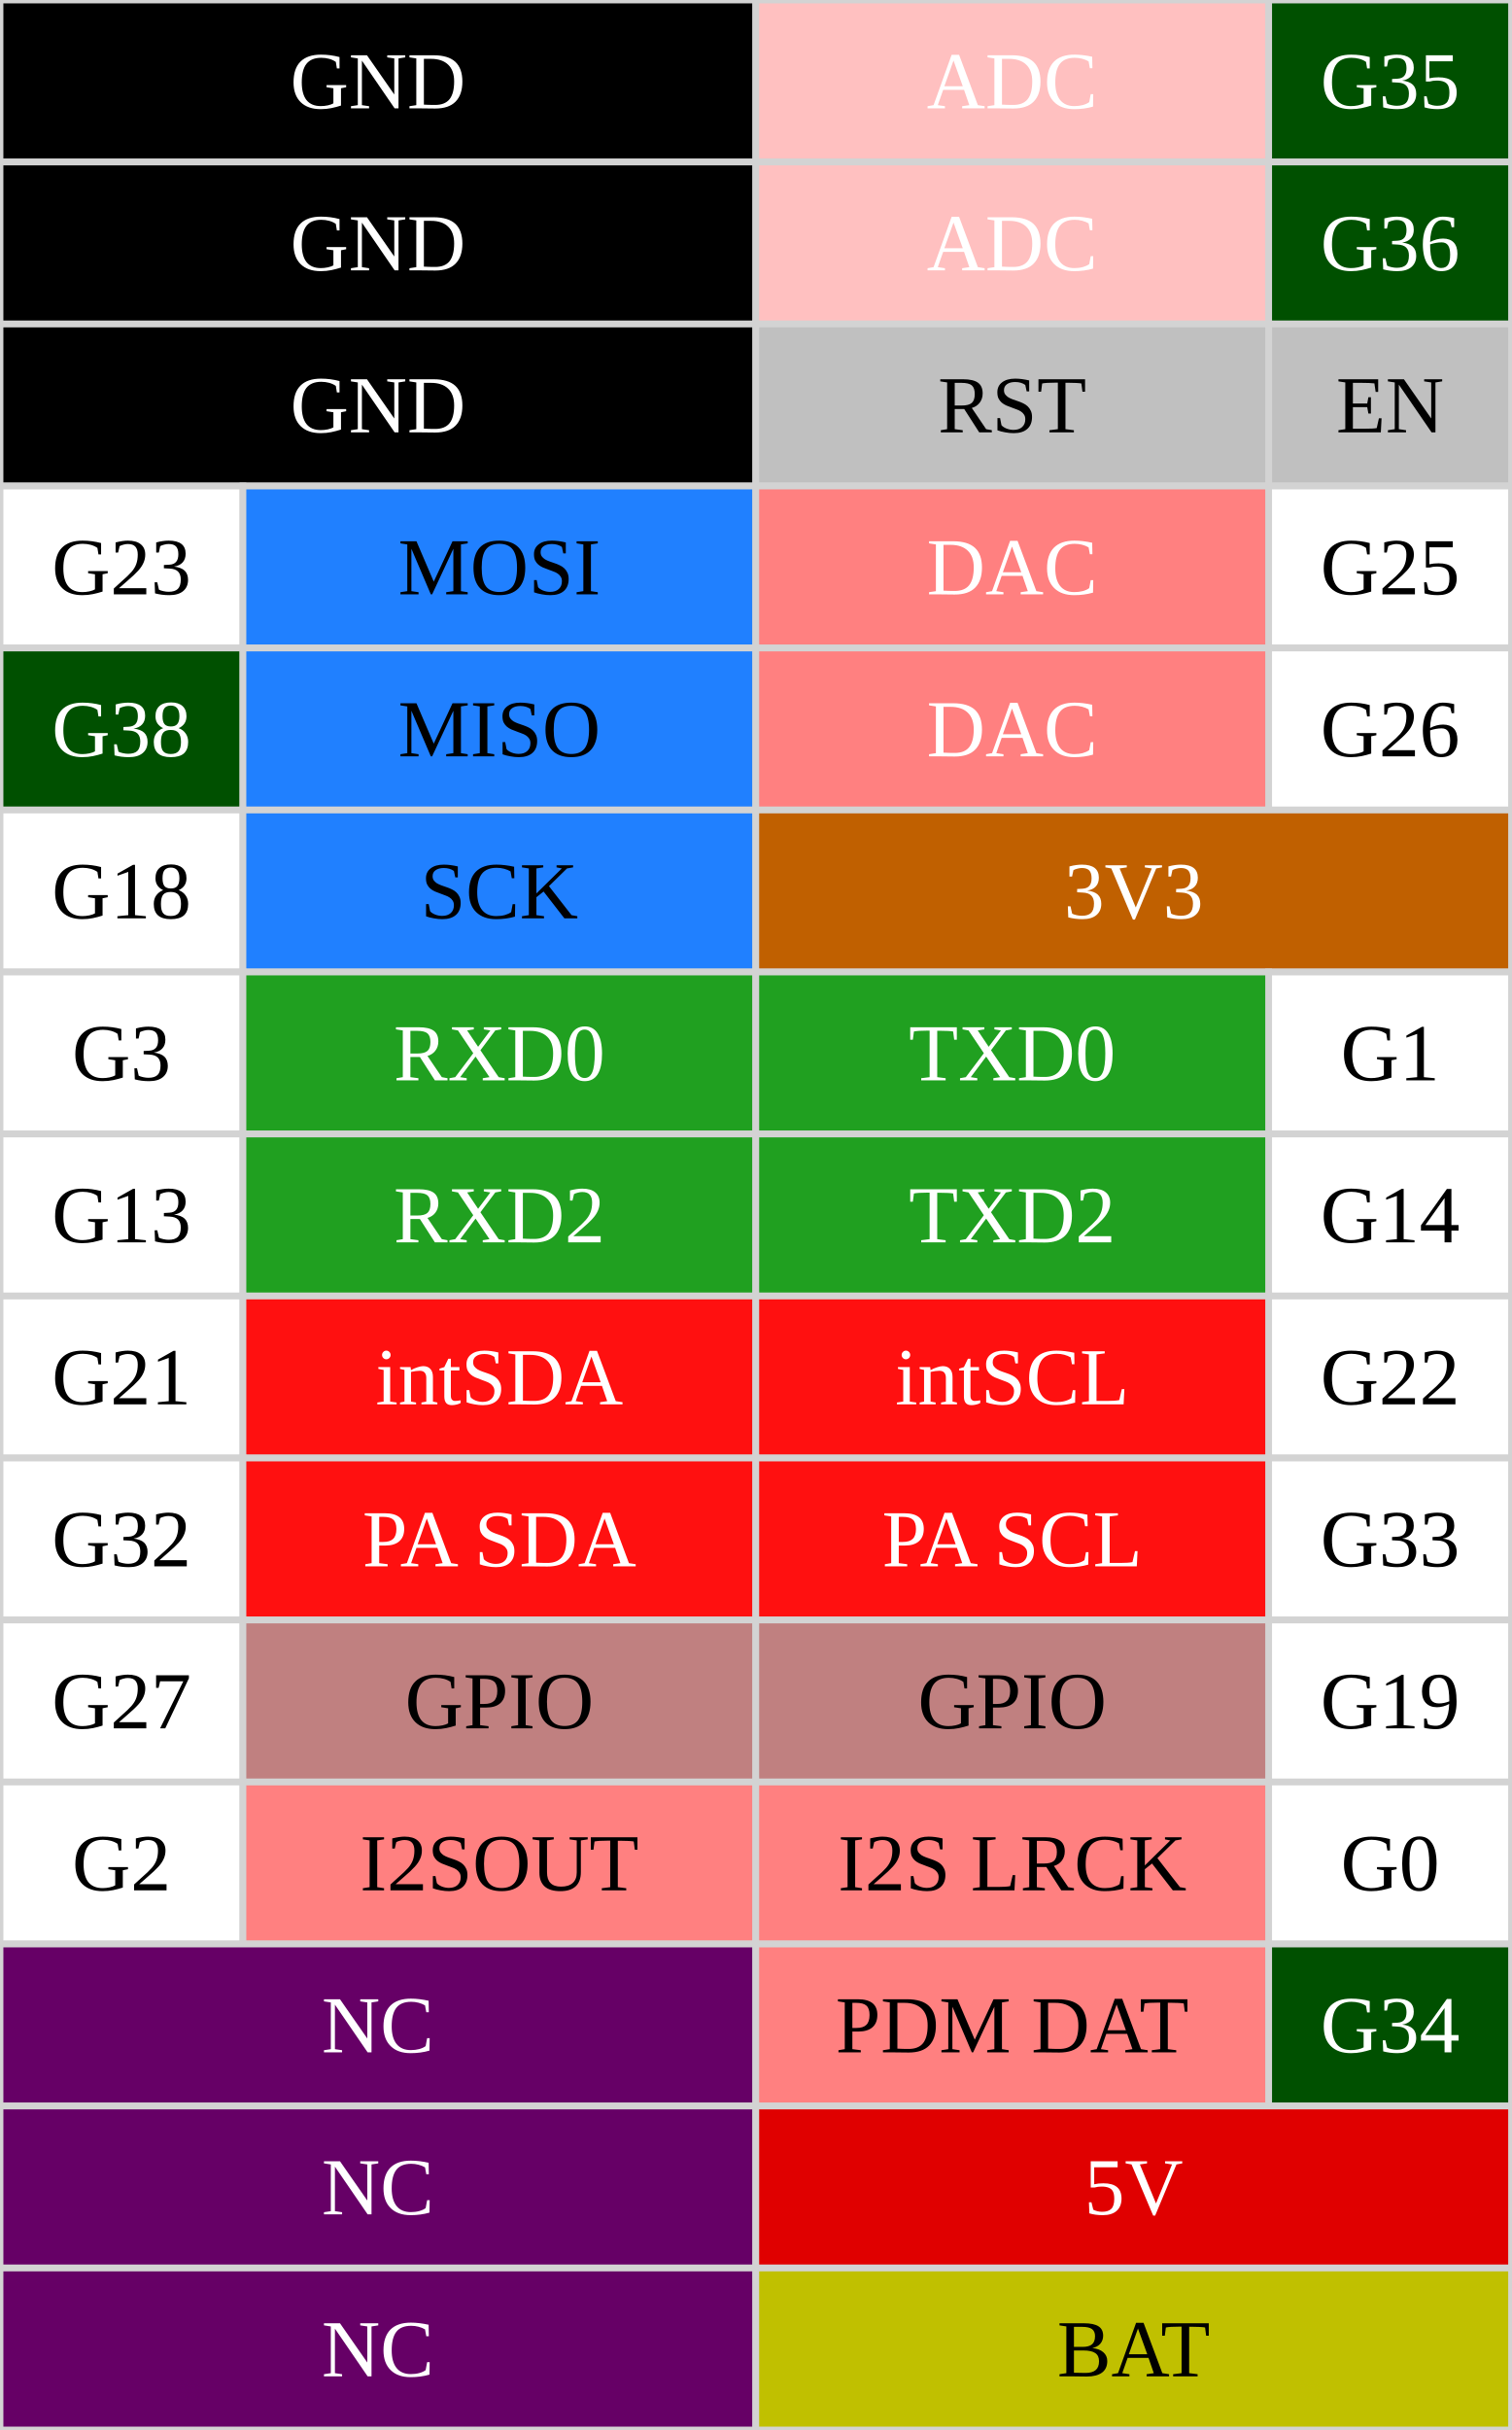
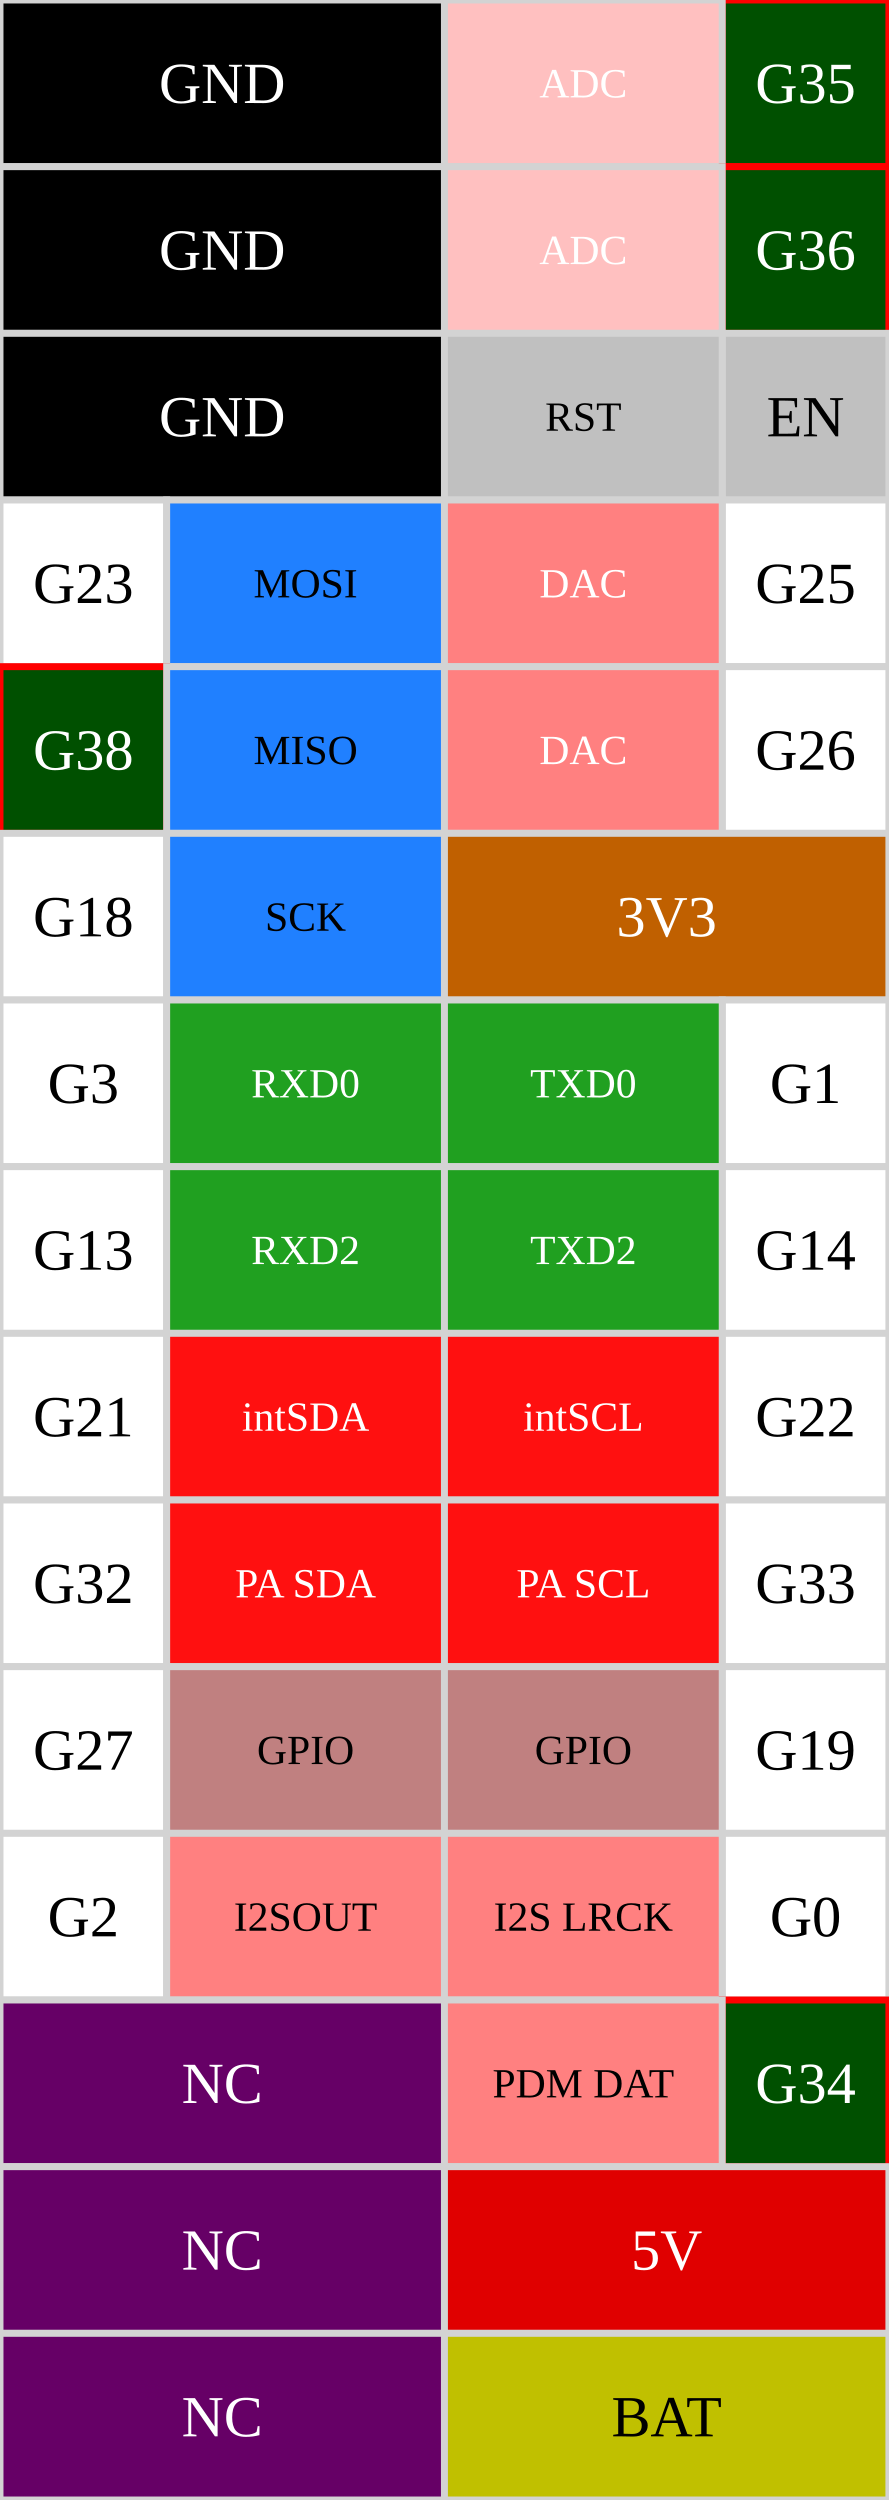
- <svg xmlns="http://www.w3.org/2000/svg" baseProfile="full" height="360" version="1.1" width="224">
+ <svg xmlns="http://www.w3.org/2000/svg" baseProfile="full" height="360" version="1.1" width="128">
  <defs />
-   <rect fill="black" height="24" stroke="lightgray" width="112" x="0" y="0" />
-   <text fill="white" style="text-anchor:middle; dominant-baseline:central" x="56.0" y="12.0">GND</text>
-   <rect fill="#005000" height="24" stroke="lightgray" width="36" x="188" y="0" />
-   <text fill="#FFFFFF" style="text-anchor:middle; dominant-baseline:central" x="206.0" y="12.0">G35</text>
-   <rect fill="#ffc0c0" height="24" stroke="lightgray" width="76" x="112" y="0" />
-   <text fill="#ffffff" style="text-anchor:middle; dominant-baseline:central" x="150.0" y="12.0">ADC</text>
-   <rect fill="black" height="24" stroke="lightgray" width="112" x="0" y="24" />
-   <text fill="white" style="text-anchor:middle; dominant-baseline:central" x="56.0" y="36.0">GND</text>
-   <rect fill="#005000" height="24" stroke="lightgray" width="36" x="188" y="24" />
-   <text fill="#FFFFFF" style="text-anchor:middle; dominant-baseline:central" x="206.0" y="36.0">G36</text>
-   <rect fill="#ffc0c0" height="24" stroke="lightgray" width="76" x="112" y="24" />
-   <text fill="#ffffff" style="text-anchor:middle; dominant-baseline:central" x="150.0" y="36.0">ADC</text>
-   <rect fill="black" height="24" stroke="lightgray" width="112" x="0" y="48" />
-   <text fill="white" style="text-anchor:middle; dominant-baseline:central" x="56.0" y="60.0">GND</text>
-   <rect fill="#c0c0c0" height="24" stroke="lightgray" width="36" x="188" y="48" />
-   <text fill="#000000" style="text-anchor:middle; dominant-baseline:central" x="206.0" y="60.0">EN</text>
-   <rect fill="#c0c0c0" height="24" stroke="lightgray" width="76" x="112" y="48" />
-   <text fill="#000000" style="text-anchor:middle; dominant-baseline:central" x="150.0" y="60.0">RST</text>
-   <rect fill="#ffffff" height="24" stroke="lightgray" width="36" x="0" y="72" />
-   <text fill="#000000" style="text-anchor:middle; dominant-baseline:central" x="18.0" y="84.0">G23</text>
-   <rect fill="#2080ff" height="24" stroke="lightgray" width="76" x="36" y="72" />
-   <text fill="#000000" style="text-anchor:middle; dominant-baseline:central" x="74.0" y="84.0">MOSI</text>
-   <rect fill="#ffffff" height="24" stroke="lightgray" width="36" x="188" y="72" />
-   <text fill="#000000" style="text-anchor:middle; dominant-baseline:central" x="206.0" y="84.0">G25</text>
-   <rect fill="#ff8080" height="24" stroke="lightgray" width="76" x="112" y="72" />
-   <text fill="#ffffff" style="text-anchor:middle; dominant-baseline:central" x="150.0" y="84.0">DAC</text>
-   <rect fill="#005000" height="24" stroke="lightgray" width="36" x="0" y="96" />
-   <text fill="#FFFFFF" style="text-anchor:middle; dominant-baseline:central" x="18.0" y="108.0">G38</text>
-   <rect fill="#2080ff" height="24" stroke="lightgray" width="76" x="36" y="96" />
-   <text fill="#000000" style="text-anchor:middle; dominant-baseline:central" x="74.0" y="108.0">MISO</text>
-   <rect fill="#ffffff" height="24" stroke="lightgray" width="36" x="188" y="96" />
-   <text fill="#000000" style="text-anchor:middle; dominant-baseline:central" x="206.0" y="108.0">G26</text>
-   <rect fill="#ff8080" height="24" stroke="lightgray" width="76" x="112" y="96" />
-   <text fill="#ffffff" style="text-anchor:middle; dominant-baseline:central" x="150.0" y="108.0">DAC</text>
-   <rect fill="#ffffff" height="24" stroke="lightgray" width="36" x="0" y="120" />
-   <text fill="#000000" style="text-anchor:middle; dominant-baseline:central" x="18.0" y="132.0">G18</text>
-   <rect fill="#2080ff" height="24" stroke="lightgray" width="76" x="36" y="120" />
-   <text fill="#000000" style="text-anchor:middle; dominant-baseline:central" x="74.0" y="132.0">SCK</text>
-   <rect fill="#c06000" height="24" stroke="lightgray" width="112" x="112" y="120" />
-   <text fill="#ffffff" style="text-anchor:middle; dominant-baseline:central" x="168.0" y="132.0">3V3</text>
-   <rect fill="#ffffff" height="24" stroke="lightgray" width="36" x="0" y="144" />
-   <text fill="#000000" style="text-anchor:middle; dominant-baseline:central" x="18.0" y="156.0">G3</text>
-   <rect fill="#20a020" height="24" stroke="lightgray" width="76" x="36" y="144" />
-   <text fill="#ffffff" style="text-anchor:middle; dominant-baseline:central" x="74.0" y="156.0">RXD0</text>
-   <rect fill="#ffffff" height="24" stroke="lightgray" width="36" x="188" y="144" />
-   <text fill="#000000" style="text-anchor:middle; dominant-baseline:central" x="206.0" y="156.0">G1</text>
-   <rect fill="#20a020" height="24" stroke="lightgray" width="76" x="112" y="144" />
-   <text fill="#ffffff" style="text-anchor:middle; dominant-baseline:central" x="150.0" y="156.0">TXD0</text>
-   <rect fill="#ffffff" height="24" stroke="lightgray" width="36" x="0" y="168" />
-   <text fill="#000000" style="text-anchor:middle; dominant-baseline:central" x="18.0" y="180.0">G13</text>
-   <rect fill="#20a020" height="24" stroke="lightgray" width="76" x="36" y="168" />
-   <text fill="#ffffff" style="text-anchor:middle; dominant-baseline:central" x="74.0" y="180.0">RXD2</text>
-   <rect fill="#ffffff" height="24" stroke="lightgray" width="36" x="188" y="168" />
-   <text fill="#000000" style="text-anchor:middle; dominant-baseline:central" x="206.0" y="180.0">G14</text>
-   <rect fill="#20a020" height="24" stroke="lightgray" width="76" x="112" y="168" />
-   <text fill="#ffffff" style="text-anchor:middle; dominant-baseline:central" x="150.0" y="180.0">TXD2</text>
-   <rect fill="#ffffff" height="24" stroke="lightgray" width="36" x="0" y="192" />
-   <text fill="#000000" style="text-anchor:middle; dominant-baseline:central" x="18.0" y="204.0">G21</text>
-   <rect fill="#ff1010" height="24" stroke="lightgray" width="76" x="36" y="192" />
-   <text fill="#ffffff" style="text-anchor:middle; dominant-baseline:central" x="74.0" y="204.0">intSDA</text>
-   <rect fill="#ffffff" height="24" stroke="lightgray" width="36" x="188" y="192" />
-   <text fill="#000000" style="text-anchor:middle; dominant-baseline:central" x="206.0" y="204.0">G22</text>
-   <rect fill="#ff1010" height="24" stroke="lightgray" width="76" x="112" y="192" />
-   <text fill="#ffffff" style="text-anchor:middle; dominant-baseline:central" x="150.0" y="204.0">intSCL</text>
-   <rect fill="#ffffff" height="24" stroke="lightgray" width="36" x="0" y="216" />
-   <text fill="#000000" style="text-anchor:middle; dominant-baseline:central" x="18.0" y="228.0">G32</text>
-   <rect fill="#ff1010" height="24" stroke="lightgray" width="76" x="36" y="216" />
-   <text fill="#ffffff" style="text-anchor:middle; dominant-baseline:central" x="74.0" y="228.0">PA SDA</text>
-   <rect fill="#ffffff" height="24" stroke="lightgray" width="36" x="188" y="216" />
-   <text fill="#000000" style="text-anchor:middle; dominant-baseline:central" x="206.0" y="228.0">G33</text>
-   <rect fill="#ff1010" height="24" stroke="lightgray" width="76" x="112" y="216" />
-   <text fill="#ffffff" style="text-anchor:middle; dominant-baseline:central" x="150.0" y="228.0">PA SCL</text>
-   <rect fill="#ffffff" height="24" stroke="lightgray" width="36" x="0" y="240" />
-   <text fill="#000000" style="text-anchor:middle; dominant-baseline:central" x="18.0" y="252.0">G27</text>
-   <rect fill="#c08080" height="24" stroke="lightgray" width="76" x="36" y="240" />
-   <text fill="#000000" style="text-anchor:middle; dominant-baseline:central" x="74.0" y="252.0">GPIO</text>
-   <rect fill="#ffffff" height="24" stroke="lightgray" width="36" x="188" y="240" />
-   <text fill="#000000" style="text-anchor:middle; dominant-baseline:central" x="206.0" y="252.0">G19</text>
-   <rect fill="#c08080" height="24" stroke="lightgray" width="76" x="112" y="240" />
-   <text fill="#000000" style="text-anchor:middle; dominant-baseline:central" x="150.0" y="252.0">GPIO</text>
-   <rect fill="#ffffff" height="24" stroke="lightgray" width="36" x="0" y="264" />
-   <text fill="#000000" style="text-anchor:middle; dominant-baseline:central" x="18.0" y="276.0">G2</text>
-   <rect fill="#ff8080" height="24" stroke="lightgray" width="76" x="36" y="264" />
-   <text fill="#000000" style="text-anchor:middle; dominant-baseline:central" x="74.0" y="276.0">I2SOUT</text>
-   <rect fill="#ffffff" height="24" stroke="lightgray" width="36" x="188" y="264" />
-   <text fill="#000000" style="text-anchor:middle; dominant-baseline:central" x="206.0" y="276.0">G0</text>
-   <rect fill="#ff8080" height="24" stroke="lightgray" width="76" x="112" y="264" />
-   <text fill="#000000" style="text-anchor:middle; dominant-baseline:central" x="150.0" y="276.0">I2S LRCK</text>
-   <rect fill="#660066" height="24" stroke="lightgray" width="112" x="0" y="288" />
-   <text fill="#ffffff" style="text-anchor:middle; dominant-baseline:central" x="56.0" y="300.0">NC</text>
-   <rect fill="#005000" height="24" stroke="lightgray" width="36" x="188" y="288" />
-   <text fill="#FFFFFF" style="text-anchor:middle; dominant-baseline:central" x="206.0" y="300.0">G34</text>
-   <rect fill="#ff8080" height="24" stroke="lightgray" width="76" x="112" y="288" />
-   <text fill="#000000" style="text-anchor:middle; dominant-baseline:central" x="150.0" y="300.0">PDM DAT</text>
-   <rect fill="#660066" height="24" stroke="lightgray" width="112" x="0" y="312" />
-   <text fill="#ffffff" style="text-anchor:middle; dominant-baseline:central" x="56.0" y="324.0">NC</text>
-   <rect fill="#e00000" height="24" stroke="lightgray" width="112" x="112" y="312" />
-   <text fill="#ffffff" style="text-anchor:middle; dominant-baseline:central" x="168.0" y="324.0">5V</text>
-   <rect fill="#660066" height="24" stroke="lightgray" width="112" x="0" y="336" />
-   <text fill="#ffffff" style="text-anchor:middle; dominant-baseline:central" x="56.0" y="348.0">NC</text>
-   <rect fill="#c0c000" height="24" stroke="lightgray" width="112" x="112" y="336" />
-   <text fill="#000000" style="text-anchor:middle; dominant-baseline:central" x="168.0" y="348.0">BAT</text>
+   <rect fill="black" height="24" stroke="lightgray" width="64" x="0" y="0" />
+   <text fill="white" style="font-size:70%; text-anchor:middle; dominant-baseline:central" x="32.0" y="12.0">GND</text>
+   <rect fill="#005000" height="24" stroke="red" width="24" x="104" y="0" />
+   <text fill="#FFFFFF" style="font-size:70%; text-anchor:middle; dominant-baseline:central" x="116.0" y="12.0">G35</text>
+   <rect fill="#ffc0c0" height="24" stroke="lightgray" width="40" x="64" y="0" />
+   <text fill="#ffffff" style="font-size:50%; text-anchor:middle; dominant-baseline:central" x="84.0" y="12.0">ADC</text>
+   <rect fill="black" height="24" stroke="lightgray" width="64" x="0" y="24" />
+   <text fill="white" style="font-size:70%; text-anchor:middle; dominant-baseline:central" x="32.0" y="36.0">GND</text>
+   <rect fill="#005000" height="24" stroke="red" width="24" x="104" y="24" />
+   <text fill="#FFFFFF" style="font-size:70%; text-anchor:middle; dominant-baseline:central" x="116.0" y="36.0">G36</text>
+   <rect fill="#ffc0c0" height="24" stroke="lightgray" width="40" x="64" y="24" />
+   <text fill="#ffffff" style="font-size:50%; text-anchor:middle; dominant-baseline:central" x="84.0" y="36.0">ADC</text>
+   <rect fill="black" height="24" stroke="lightgray" width="64" x="0" y="48" />
+   <text fill="white" style="font-size:70%; text-anchor:middle; dominant-baseline:central" x="32.0" y="60.0">GND</text>
+   <rect fill="#c0c0c0" height="24" stroke="lightgray" width="24" x="104" y="48" />
+   <text fill="#000000" style="font-size:70%; text-anchor:middle; dominant-baseline:central" x="116.0" y="60.0">EN</text>
+   <rect fill="#c0c0c0" height="24" stroke="lightgray" width="40" x="64" y="48" />
+   <text fill="#000000" style="font-size:50%; text-anchor:middle; dominant-baseline:central" x="84.0" y="60.0">RST</text>
+   <rect fill="#ffffff" height="24" stroke="lightgray" width="24" x="0" y="72" />
+   <text fill="#000000" style="font-size:70%; text-anchor:middle; dominant-baseline:central" x="12.0" y="84.0">G23</text>
+   <rect fill="#2080ff" height="24" stroke="lightgray" width="40" x="24" y="72" />
+   <text fill="#000000" style="font-size:50%; text-anchor:middle; dominant-baseline:central" x="44.0" y="84.0">MOSI</text>
+   <rect fill="#ffffff" height="24" stroke="lightgray" width="24" x="104" y="72" />
+   <text fill="#000000" style="font-size:70%; text-anchor:middle; dominant-baseline:central" x="116.0" y="84.0">G25</text>
+   <rect fill="#ff8080" height="24" stroke="lightgray" width="40" x="64" y="72" />
+   <text fill="#ffffff" style="font-size:50%; text-anchor:middle; dominant-baseline:central" x="84.0" y="84.0">DAC</text>
+   <rect fill="#005000" height="24" stroke="red" width="24" x="0" y="96" />
+   <text fill="#FFFFFF" style="font-size:70%; text-anchor:middle; dominant-baseline:central" x="12.0" y="108.0">G38</text>
+   <rect fill="#2080ff" height="24" stroke="lightgray" width="40" x="24" y="96" />
+   <text fill="#000000" style="font-size:50%; text-anchor:middle; dominant-baseline:central" x="44.0" y="108.0">MISO</text>
+   <rect fill="#ffffff" height="24" stroke="lightgray" width="24" x="104" y="96" />
+   <text fill="#000000" style="font-size:70%; text-anchor:middle; dominant-baseline:central" x="116.0" y="108.0">G26</text>
+   <rect fill="#ff8080" height="24" stroke="lightgray" width="40" x="64" y="96" />
+   <text fill="#ffffff" style="font-size:50%; text-anchor:middle; dominant-baseline:central" x="84.0" y="108.0">DAC</text>
+   <rect fill="#ffffff" height="24" stroke="lightgray" width="24" x="0" y="120" />
+   <text fill="#000000" style="font-size:70%; text-anchor:middle; dominant-baseline:central" x="12.0" y="132.0">G18</text>
+   <rect fill="#2080ff" height="24" stroke="lightgray" width="40" x="24" y="120" />
+   <text fill="#000000" style="font-size:50%; text-anchor:middle; dominant-baseline:central" x="44.0" y="132.0">SCK</text>
+   <rect fill="#c06000" height="24" stroke="lightgray" width="64" x="64" y="120" />
+   <text fill="#ffffff" style="font-size:70%; text-anchor:middle; dominant-baseline:central" x="96.0" y="132.0">3V3</text>
+   <rect fill="#ffffff" height="24" stroke="lightgray" width="24" x="0" y="144" />
+   <text fill="#000000" style="font-size:70%; text-anchor:middle; dominant-baseline:central" x="12.0" y="156.0">G3</text>
+   <rect fill="#20a020" height="24" stroke="lightgray" width="40" x="24" y="144" />
+   <text fill="#ffffff" style="font-size:50%; text-anchor:middle; dominant-baseline:central" x="44.0" y="156.0">RXD0</text>
+   <rect fill="#ffffff" height="24" stroke="lightgray" width="24" x="104" y="144" />
+   <text fill="#000000" style="font-size:70%; text-anchor:middle; dominant-baseline:central" x="116.0" y="156.0">G1</text>
+   <rect fill="#20a020" height="24" stroke="lightgray" width="40" x="64" y="144" />
+   <text fill="#ffffff" style="font-size:50%; text-anchor:middle; dominant-baseline:central" x="84.0" y="156.0">TXD0</text>
+   <rect fill="#ffffff" height="24" stroke="lightgray" width="24" x="0" y="168" />
+   <text fill="#000000" style="font-size:70%; text-anchor:middle; dominant-baseline:central" x="12.0" y="180.0">G13</text>
+   <rect fill="#20a020" height="24" stroke="lightgray" width="40" x="24" y="168" />
+   <text fill="#ffffff" style="font-size:50%; text-anchor:middle; dominant-baseline:central" x="44.0" y="180.0">RXD2</text>
+   <rect fill="#ffffff" height="24" stroke="lightgray" width="24" x="104" y="168" />
+   <text fill="#000000" style="font-size:70%; text-anchor:middle; dominant-baseline:central" x="116.0" y="180.0">G14</text>
+   <rect fill="#20a020" height="24" stroke="lightgray" width="40" x="64" y="168" />
+   <text fill="#ffffff" style="font-size:50%; text-anchor:middle; dominant-baseline:central" x="84.0" y="180.0">TXD2</text>
+   <rect fill="#ffffff" height="24" stroke="lightgray" width="24" x="0" y="192" />
+   <text fill="#000000" style="font-size:70%; text-anchor:middle; dominant-baseline:central" x="12.0" y="204.0">G21</text>
+   <rect fill="#ff1010" height="24" stroke="lightgray" width="40" x="24" y="192" />
+   <text fill="#ffffff" style="font-size:50%; text-anchor:middle; dominant-baseline:central" x="44.0" y="204.0">intSDA</text>
+   <rect fill="#ffffff" height="24" stroke="lightgray" width="24" x="104" y="192" />
+   <text fill="#000000" style="font-size:70%; text-anchor:middle; dominant-baseline:central" x="116.0" y="204.0">G22</text>
+   <rect fill="#ff1010" height="24" stroke="lightgray" width="40" x="64" y="192" />
+   <text fill="#ffffff" style="font-size:50%; text-anchor:middle; dominant-baseline:central" x="84.0" y="204.0">intSCL</text>
+   <rect fill="#ffffff" height="24" stroke="lightgray" width="24" x="0" y="216" />
+   <text fill="#000000" style="font-size:70%; text-anchor:middle; dominant-baseline:central" x="12.0" y="228.0">G32</text>
+   <rect fill="#ff1010" height="24" stroke="lightgray" width="40" x="24" y="216" />
+   <text fill="#ffffff" style="font-size:50%; text-anchor:middle; dominant-baseline:central" x="44.0" y="228.0">PA SDA</text>
+   <rect fill="#ffffff" height="24" stroke="lightgray" width="24" x="104" y="216" />
+   <text fill="#000000" style="font-size:70%; text-anchor:middle; dominant-baseline:central" x="116.0" y="228.0">G33</text>
+   <rect fill="#ff1010" height="24" stroke="lightgray" width="40" x="64" y="216" />
+   <text fill="#ffffff" style="font-size:50%; text-anchor:middle; dominant-baseline:central" x="84.0" y="228.0">PA SCL</text>
+   <rect fill="#ffffff" height="24" stroke="lightgray" width="24" x="0" y="240" />
+   <text fill="#000000" style="font-size:70%; text-anchor:middle; dominant-baseline:central" x="12.0" y="252.0">G27</text>
+   <rect fill="#c08080" height="24" stroke="lightgray" width="40" x="24" y="240" />
+   <text fill="#000000" style="font-size:50%; text-anchor:middle; dominant-baseline:central" x="44.0" y="252.0">GPIO</text>
+   <rect fill="#ffffff" height="24" stroke="lightgray" width="24" x="104" y="240" />
+   <text fill="#000000" style="font-size:70%; text-anchor:middle; dominant-baseline:central" x="116.0" y="252.0">G19</text>
+   <rect fill="#c08080" height="24" stroke="lightgray" width="40" x="64" y="240" />
+   <text fill="#000000" style="font-size:50%; text-anchor:middle; dominant-baseline:central" x="84.0" y="252.0">GPIO</text>
+   <rect fill="#ffffff" height="24" stroke="lightgray" width="24" x="0" y="264" />
+   <text fill="#000000" style="font-size:70%; text-anchor:middle; dominant-baseline:central" x="12.0" y="276.0">G2</text>
+   <rect fill="#ff8080" height="24" stroke="lightgray" width="40" x="24" y="264" />
+   <text fill="#000000" style="font-size:50%; text-anchor:middle; dominant-baseline:central" x="44.0" y="276.0">I2SOUT</text>
+   <rect fill="#ffffff" height="24" stroke="lightgray" width="24" x="104" y="264" />
+   <text fill="#000000" style="font-size:70%; text-anchor:middle; dominant-baseline:central" x="116.0" y="276.0">G0</text>
+   <rect fill="#ff8080" height="24" stroke="lightgray" width="40" x="64" y="264" />
+   <text fill="#000000" style="font-size:50%; text-anchor:middle; dominant-baseline:central" x="84.0" y="276.0">I2S LRCK</text>
+   <rect fill="#660066" height="24" stroke="lightgray" width="64" x="0" y="288" />
+   <text fill="#ffffff" style="font-size:70%; text-anchor:middle; dominant-baseline:central" x="32.0" y="300.0">NC</text>
+   <rect fill="#005000" height="24" stroke="red" width="24" x="104" y="288" />
+   <text fill="#FFFFFF" style="font-size:70%; text-anchor:middle; dominant-baseline:central" x="116.0" y="300.0">G34</text>
+   <rect fill="#ff8080" height="24" stroke="lightgray" width="40" x="64" y="288" />
+   <text fill="#000000" style="font-size:50%; text-anchor:middle; dominant-baseline:central" x="84.0" y="300.0">PDM DAT</text>
+   <rect fill="#660066" height="24" stroke="lightgray" width="64" x="0" y="312" />
+   <text fill="#ffffff" style="font-size:70%; text-anchor:middle; dominant-baseline:central" x="32.0" y="324.0">NC</text>
+   <rect fill="#e00000" height="24" stroke="lightgray" width="64" x="64" y="312" />
+   <text fill="#ffffff" style="font-size:70%; text-anchor:middle; dominant-baseline:central" x="96.0" y="324.0">5V</text>
+   <rect fill="#660066" height="24" stroke="lightgray" width="64" x="0" y="336" />
+   <text fill="#ffffff" style="font-size:70%; text-anchor:middle; dominant-baseline:central" x="32.0" y="348.0">NC</text>
+   <rect fill="#c0c000" height="24" stroke="lightgray" width="64" x="64" y="336" />
+   <text fill="#000000" style="font-size:70%; text-anchor:middle; dominant-baseline:central" x="96.0" y="348.0">BAT</text>
</svg>
